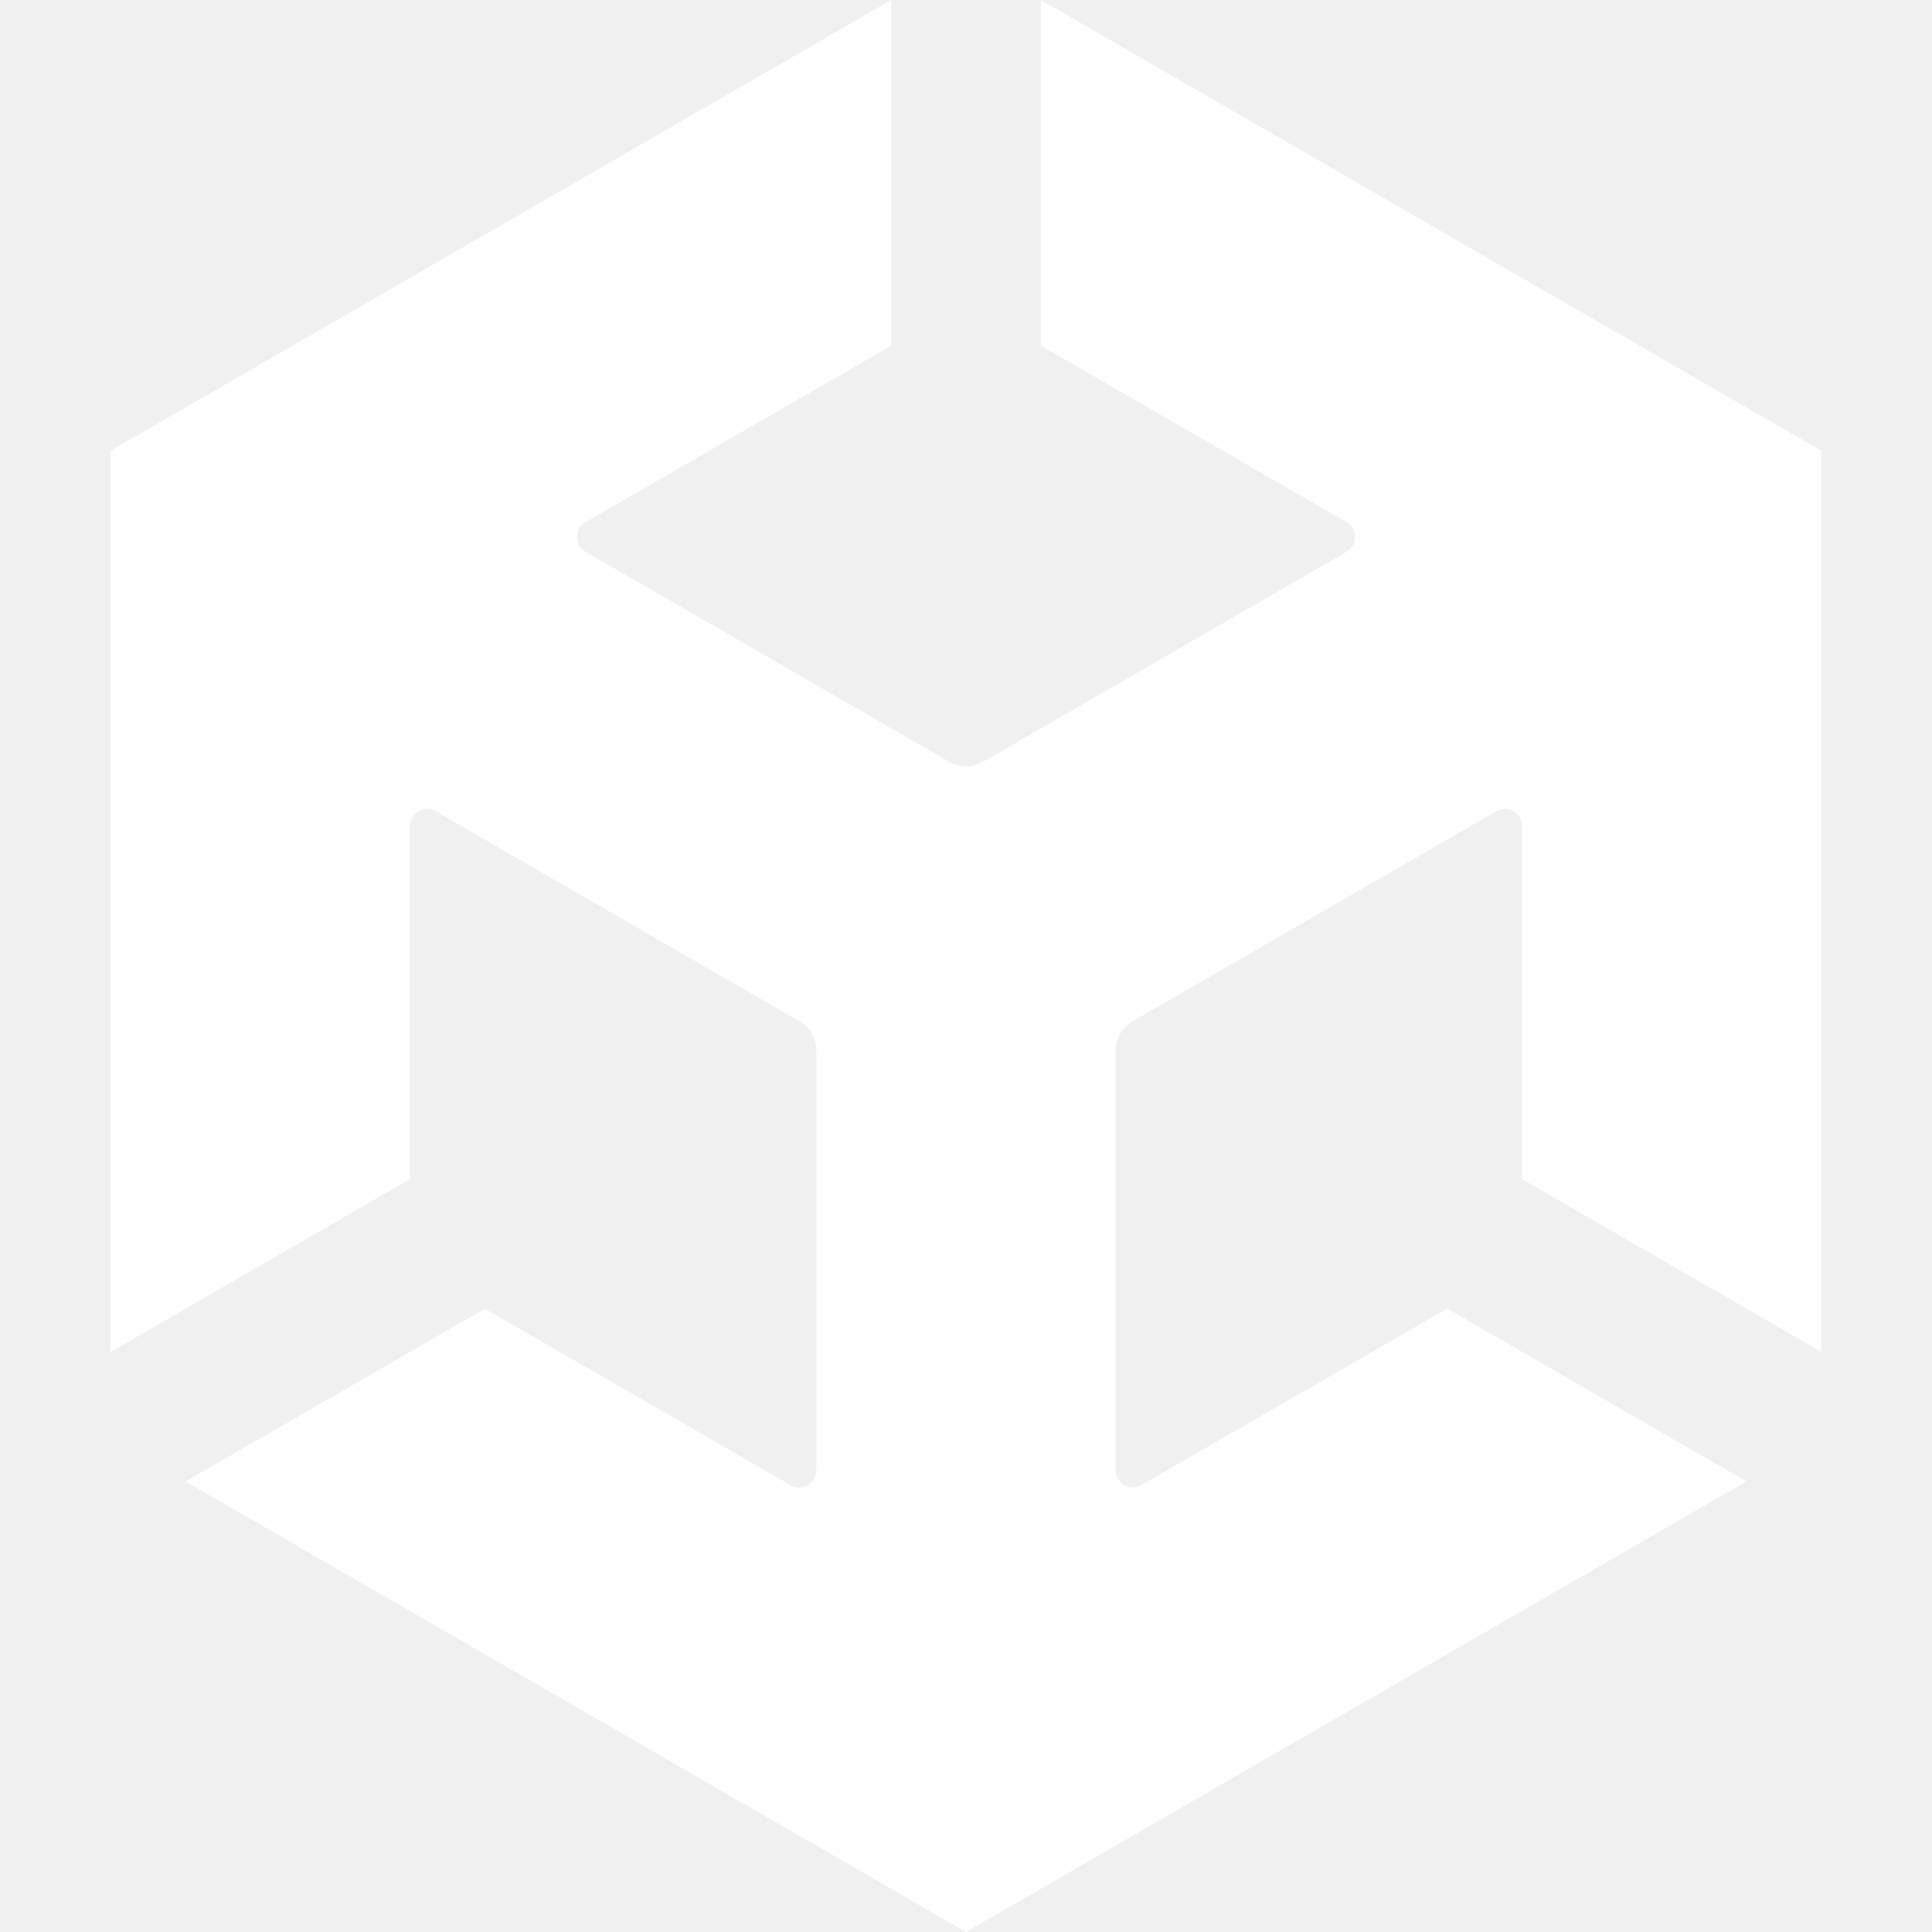
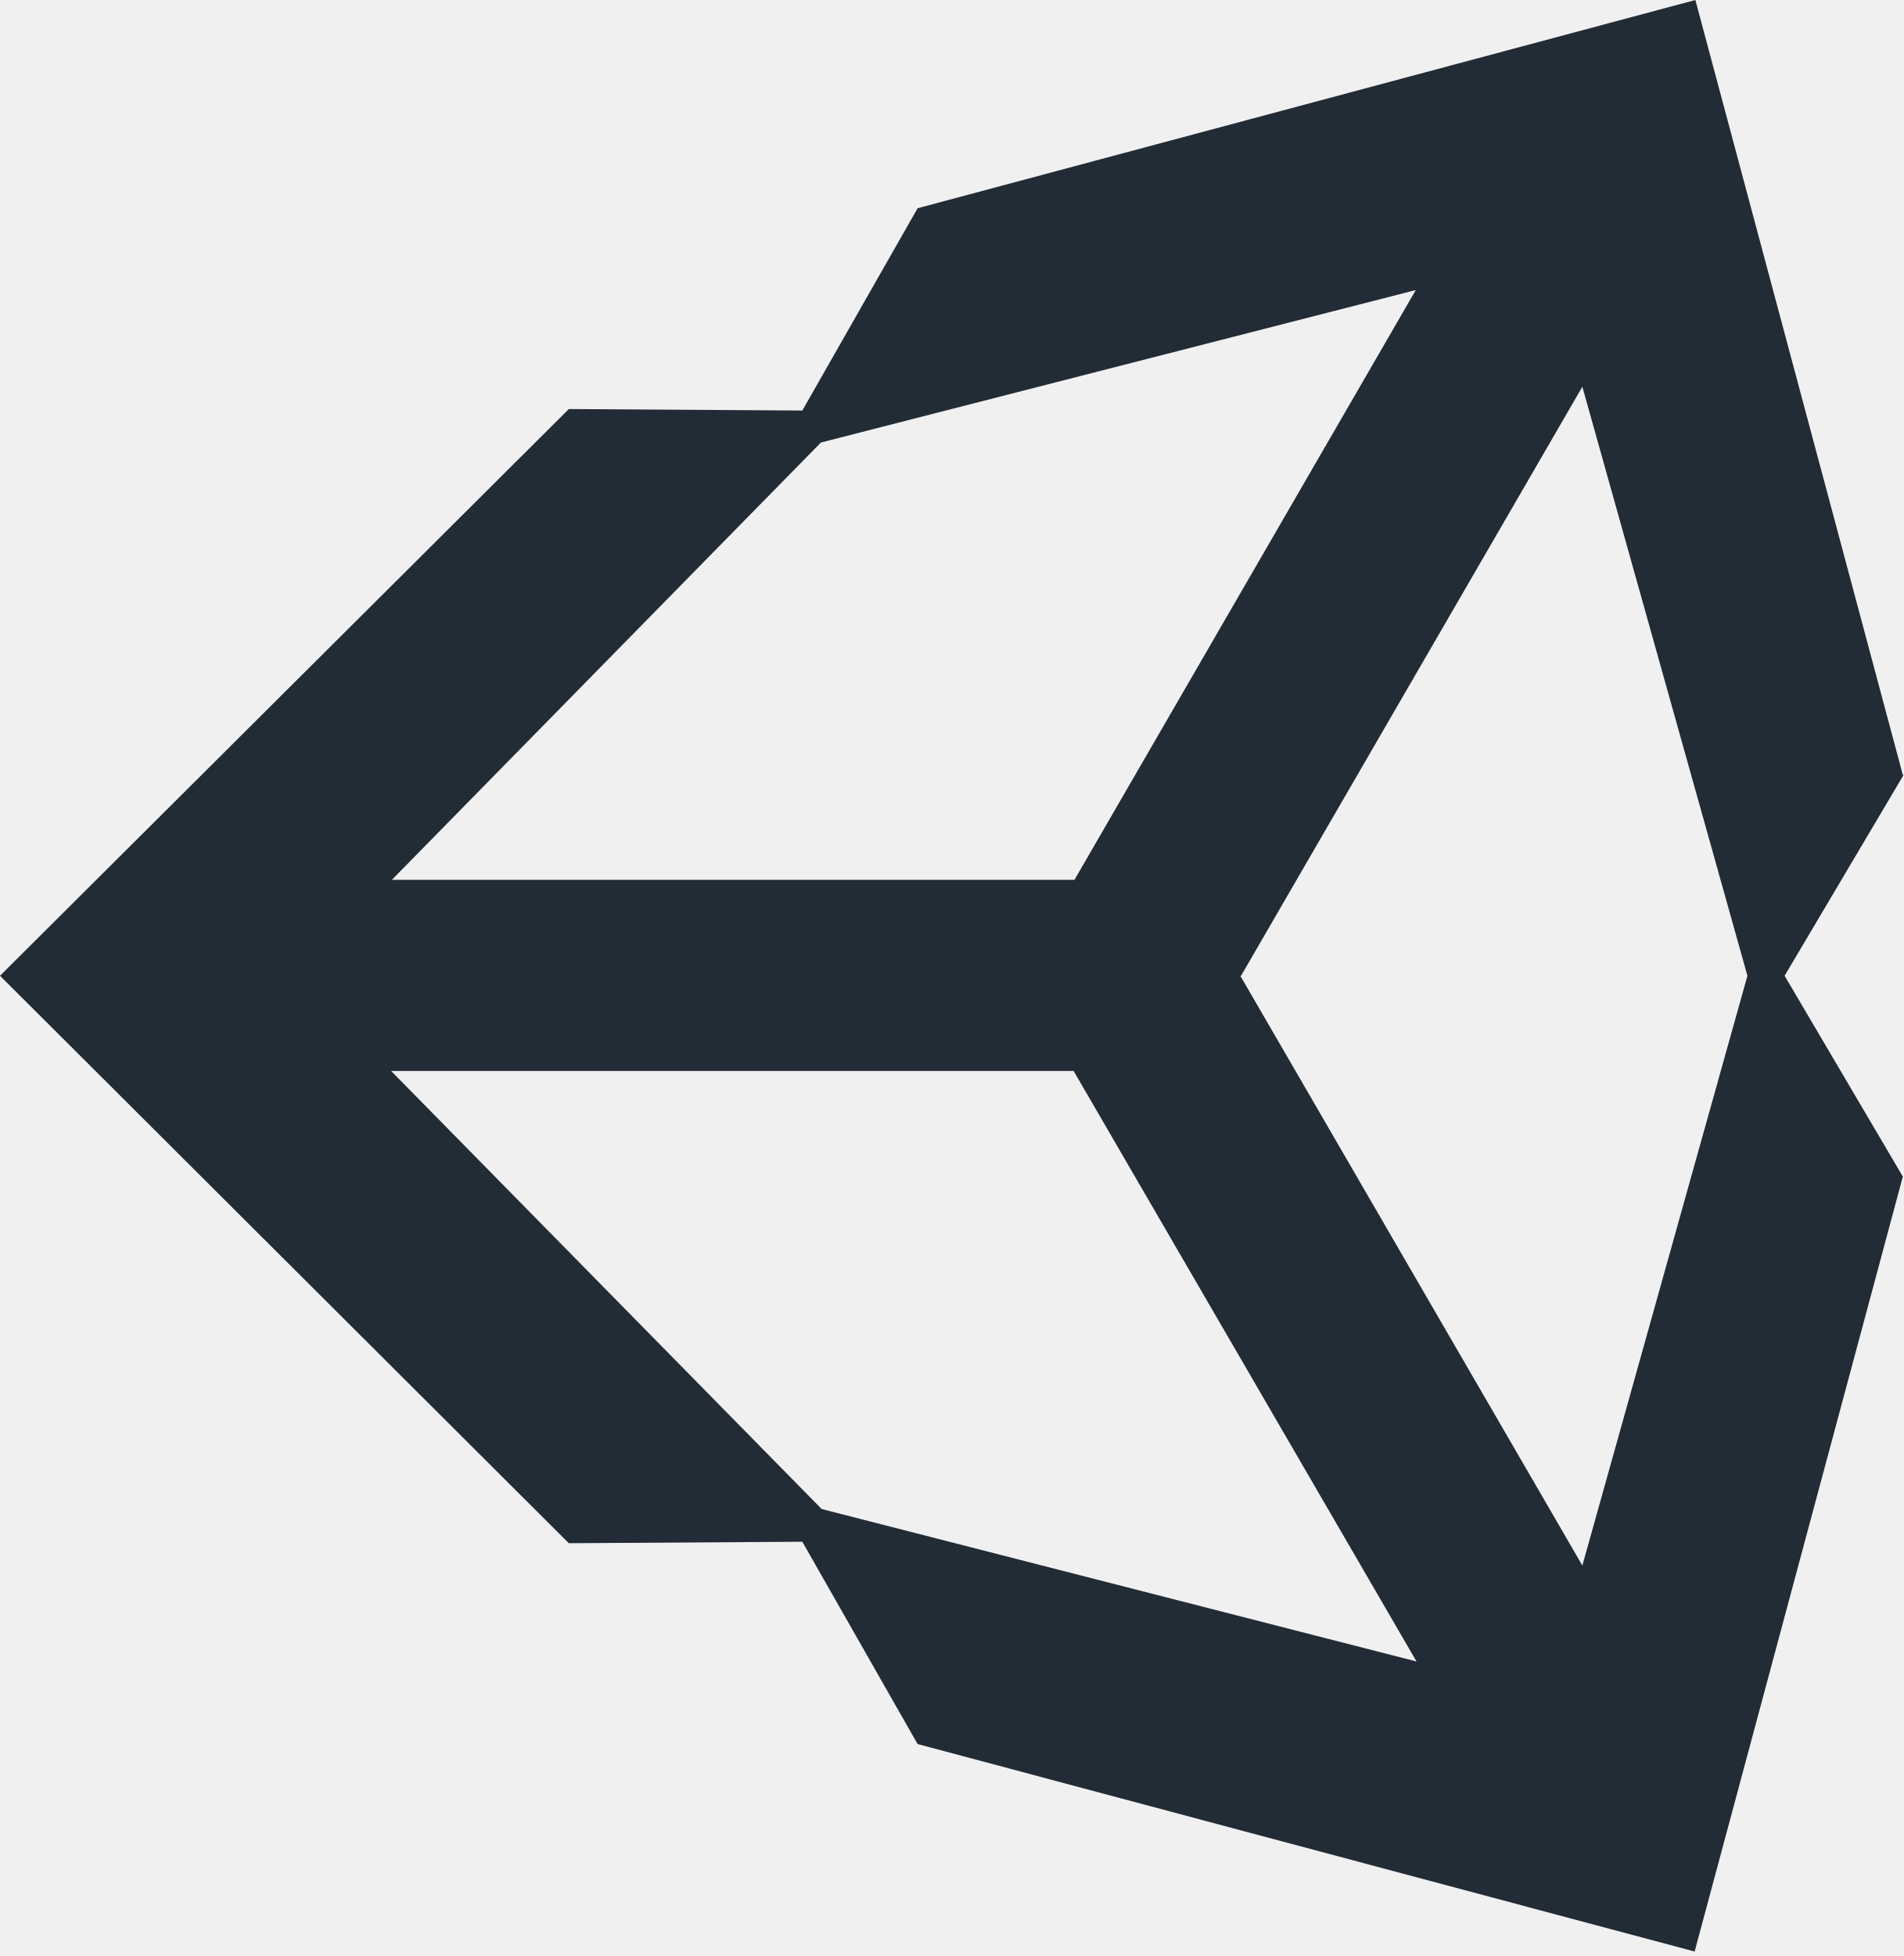
- <svg xmlns="http://www.w3.org/2000/svg" fill="#FFFFFF" role="img" viewBox="0 0 24 24">
-   <path d="m12.929 4.294 3.8 2.193c.137.077.141.29 0 .367l-4.515 2.608a.419.419 0 0 1-.425 0L7.274 6.854c-.139-.074-.141-.293 0-.367l3.797-2.193V0L1.376 5.598V16.793l3.718-2.146v-4.386c-.003-.157.181-.268.318-.184l4.515 2.608a.425.425 0 0 1 .214.368v5.213c.003.157-.181.268-.318.184l-3.8-2.193-3.718 2.146L12 24l9.695-5.598-3.718-2.146-3.8 2.193c-.134.082-.323-.025-.318-.184V13.053c0-.157.087-.296.214-.368l4.515-2.608c.134-.082.323.022.318.184v4.386l3.718 2.146V5.598L12.929 0Z" />
+ <svg xmlns="http://www.w3.org/2000/svg" preserveAspectRatio="xMidYMid" viewBox="0 0 256 263">
+   <path d="M166.9 131.2L212.8 52l22.2 79.2-22.2 79.3-46-79.3zm-22.4 13l46 79.2-80-20.5L52.6 144h91.8zM190.4 39l-45.9 79.3H52.7l57.7-58.8 80-20.5zm65.5 65.2L228 0 123.4 28l-15.5 27.2-31.4-.2L0 131.2l76.5 76.3 31.4-.2 15.5 27.2 104.5 27.9 28-104.2-15.9-27 16-27z" fill="#222C37" />
</svg>
